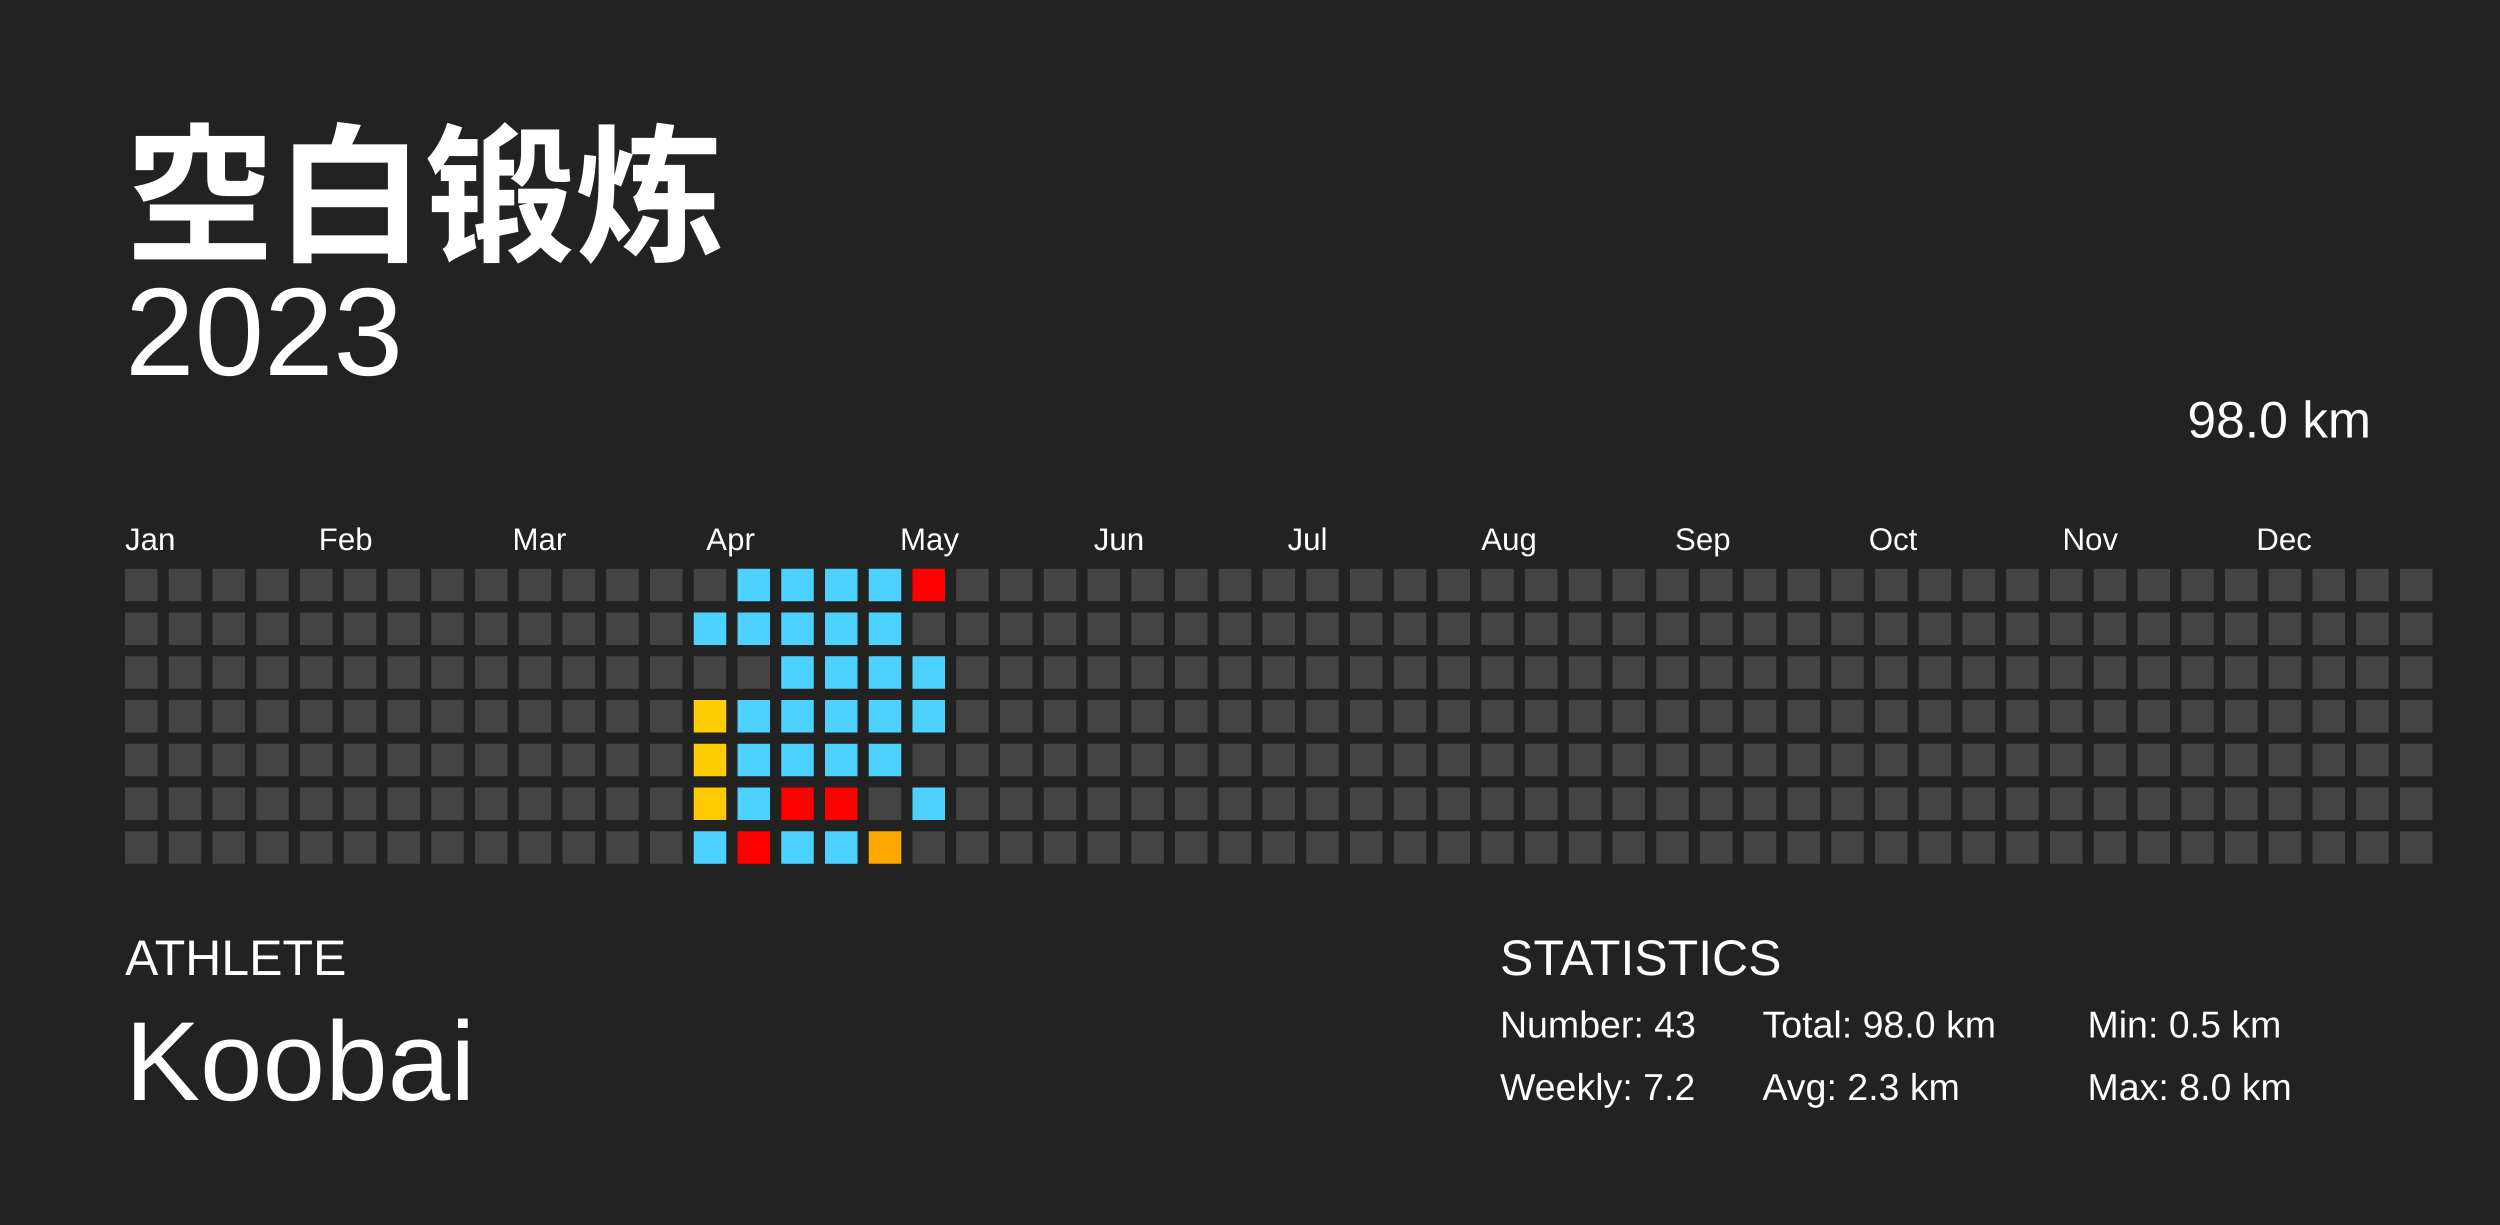
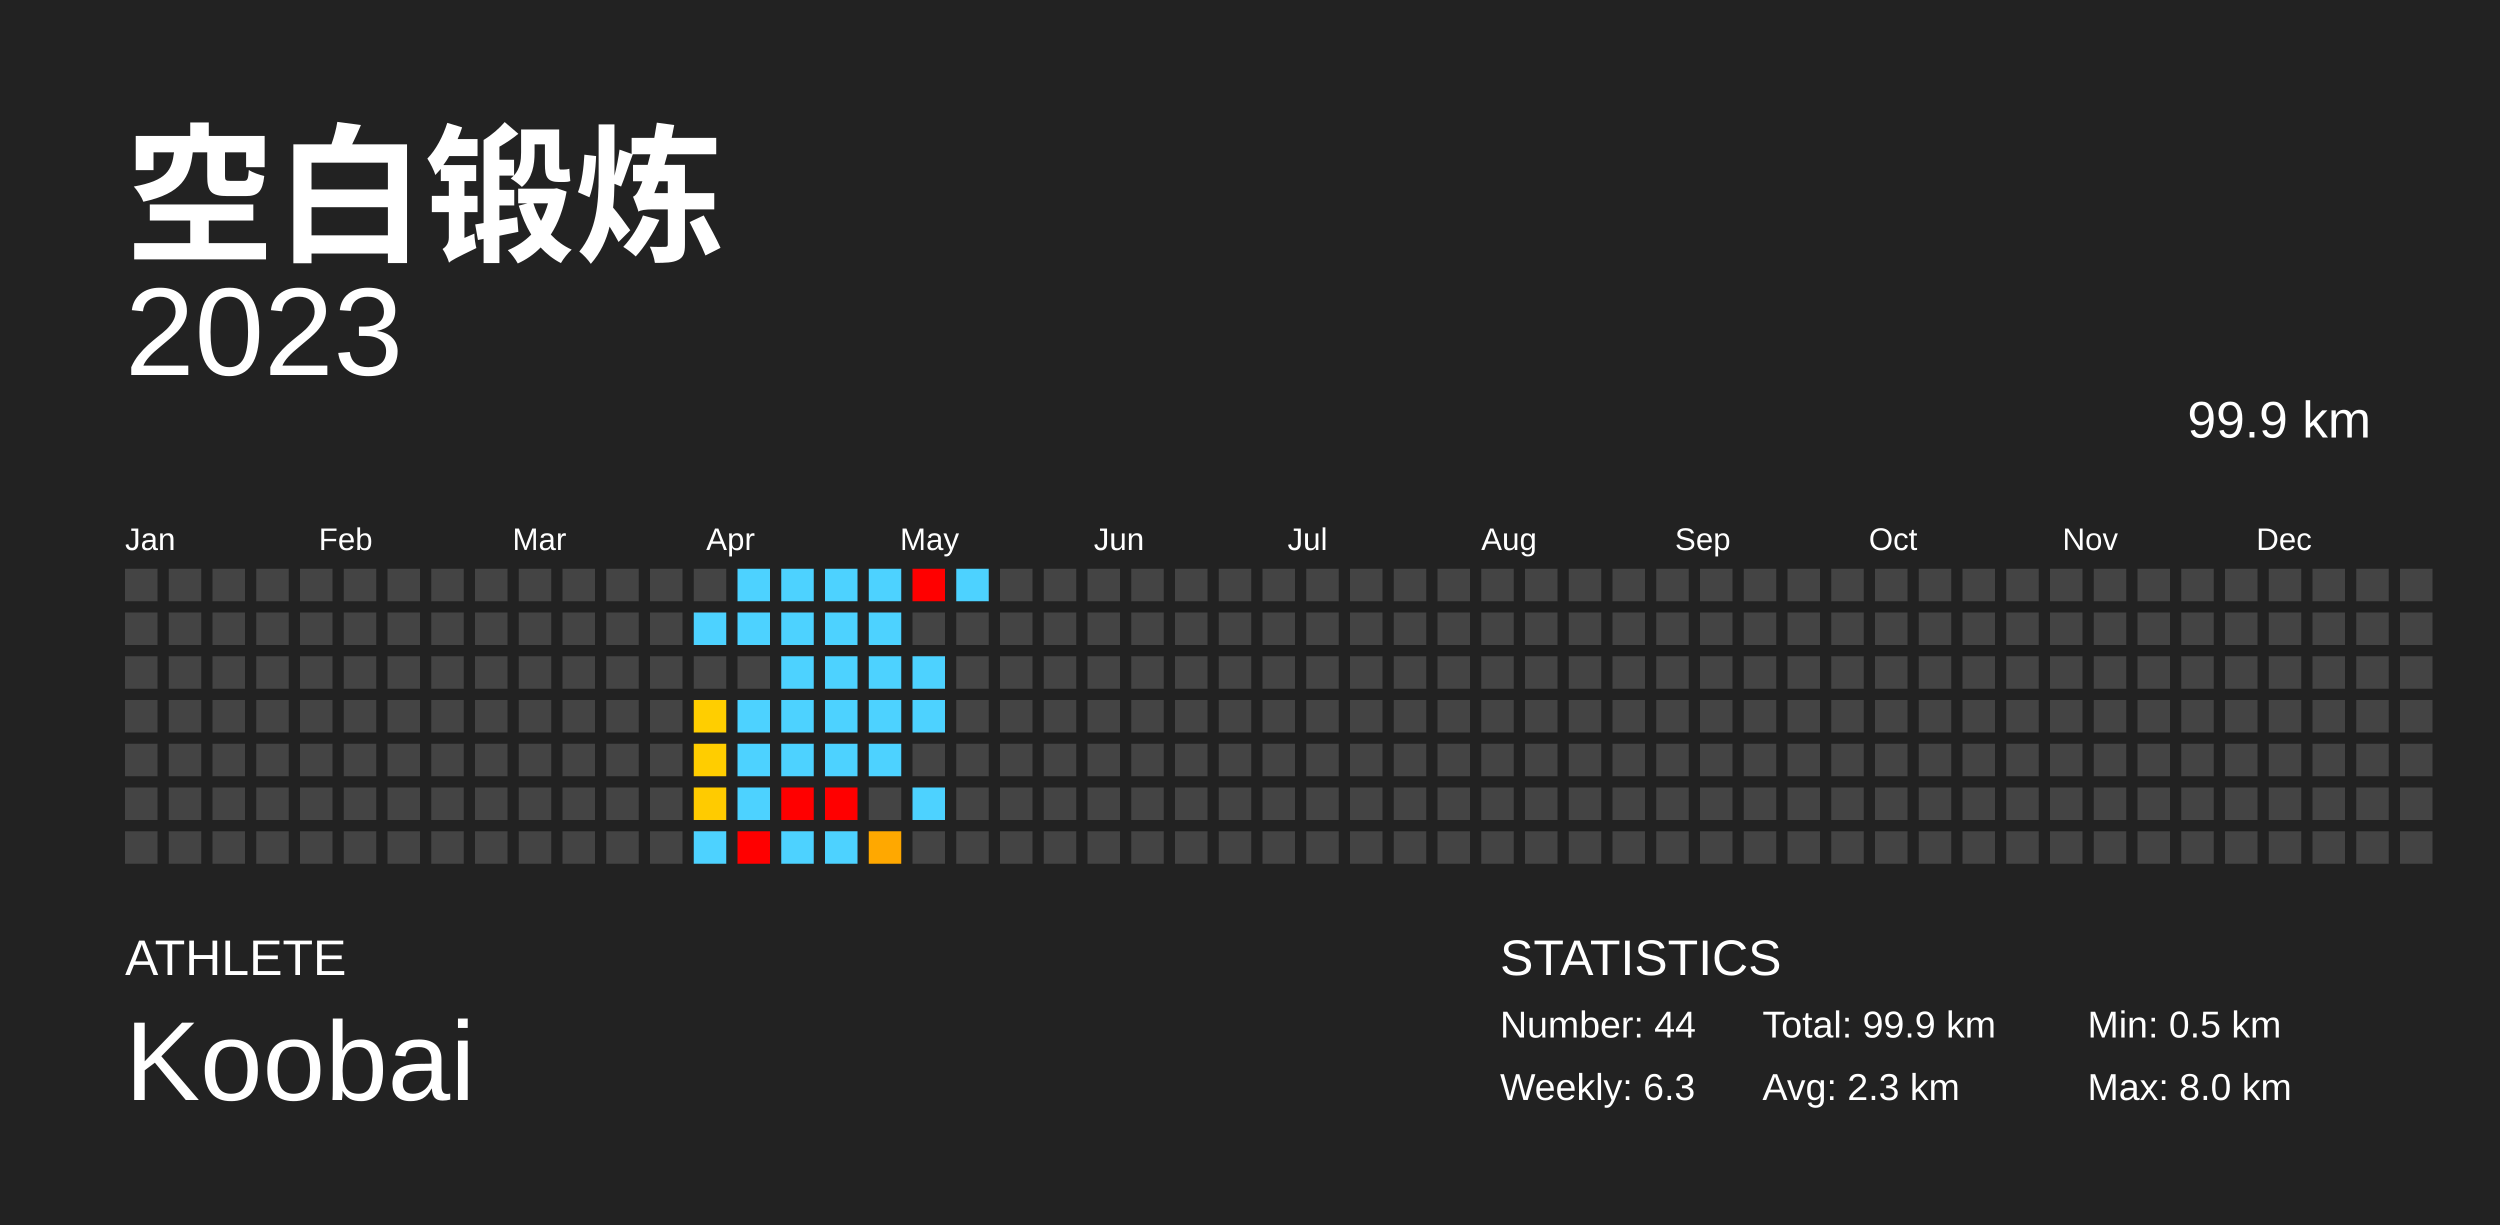
<svg xmlns="http://www.w3.org/2000/svg" baseProfile="full" height="98mm" version="1.1" viewBox="0,0,200,98" width="200mm">
  <defs />
  <rect fill="#222222" height="98" width="200" x="0" y="0" />
  <text fill="#FFFFFF" style="font-size:12px; font-family:Arial; font-weight:bold;" x="10" y="20">空白锻炼</text>
  <text fill="#FFFFFF" style="font-size:4px; font-family:Arial" x="10" y="78">ATHLETE</text>
  <text fill="#FFFFFF" style="font-size:9px; font-family:Arial" x="10" y="88">Koobai</text>
  <text fill="#FFFFFF" style="font-size:4px; font-family:Arial" x="120" y="78">STATISTICS</text>
-   <text fill="#FFFFFF" style="font-size:3px; font-family:Arial" x="120" y="83">Number: 43</text>
-   <text fill="#FFFFFF" style="font-size:3px; font-family:Arial" x="120" y="88">Weekly: 7.2</text>
-   <text fill="#FFFFFF" style="font-size:3px; font-family:Arial" x="141" y="83">Total: 98.0 km</text>
+   <text fill="#FFFFFF" style="font-size:3px; font-family:Arial" x="120" y="83">Number: 44</text>
+   <text fill="#FFFFFF" style="font-size:3px; font-family:Arial" x="120" y="88">Weekly: 6.3</text>
+   <text fill="#FFFFFF" style="font-size:3px; font-family:Arial" x="141" y="83">Total: 99.9 km</text>
  <text fill="#FFFFFF" style="font-size:3px; font-family:Arial" x="141" y="88">Avg: 2.3 km</text>
  <text fill="#FFFFFF" style="font-size:3px; font-family:Arial" x="167" y="83">Min: 0.5 km</text>
  <text fill="#FFFFFF" style="font-size:3px; font-family:Arial" x="167" y="88">Max: 8.0 km</text>
  <text alignment-baseline="hanging" fill="#FFFFFF" style="font-size:10.0px; font-family:Arial;" x="10" y="30">2023</text>
-   <text alignment-baseline="hanging" fill="#FFFFFF" style="font-size:4.125px; font-family:Arial;" x="175" y="35">98.0 km</text>
+   <text alignment-baseline="hanging" fill="#FFFFFF" style="font-size:4.125px; font-family:Arial;" x="175" y="35">99.9 km</text>
  <text fill="#FFFFFF" style="font-size:2.5px; font-family:Arial" x="10.0" y="44">Jan</text>
  <text fill="#FFFFFF" style="font-size:2.5px; font-family:Arial" x="25.5" y="44">Feb</text>
  <text fill="#FFFFFF" style="font-size:2.5px; font-family:Arial" x="41.0" y="44">Mar</text>
  <text fill="#FFFFFF" style="font-size:2.5px; font-family:Arial" x="56.5" y="44">Apr</text>
  <text fill="#FFFFFF" style="font-size:2.5px; font-family:Arial" x="72.0" y="44">May</text>
  <text fill="#FFFFFF" style="font-size:2.5px; font-family:Arial" x="87.5" y="44">Jun</text>
  <text fill="#FFFFFF" style="font-size:2.5px; font-family:Arial" x="103.0" y="44">Jul</text>
  <text fill="#FFFFFF" style="font-size:2.5px; font-family:Arial" x="118.5" y="44">Aug</text>
  <text fill="#FFFFFF" style="font-size:2.5px; font-family:Arial" x="134.0" y="44">Sep</text>
  <text fill="#FFFFFF" style="font-size:2.5px; font-family:Arial" x="149.5" y="44">Oct</text>
  <text fill="#FFFFFF" style="font-size:2.5px; font-family:Arial" x="165.0" y="44">Nov</text>
  <text fill="#FFFFFF" style="font-size:2.5px; font-family:Arial" x="180.5" y="44">Dec</text>
  <rect fill="#444444" height="2.6" width="2.6" x="10.0" y="45.5" />
  <rect fill="#444444" height="2.6" width="2.6" x="10.0" y="49.0" />
  <rect fill="#444444" height="2.6" width="2.6" x="10.0" y="52.5" />
  <rect fill="#444444" height="2.6" width="2.6" x="10.0" y="56.0" />
  <rect fill="#444444" height="2.6" width="2.6" x="10.0" y="59.5" />
  <rect fill="#444444" height="2.6" width="2.6" x="10.0" y="63.0" />
  <rect fill="#444444" height="2.6" width="2.6" x="10.0" y="66.5" />
  <rect fill="#444444" height="2.6" width="2.6" x="13.5" y="45.5" />
  <rect fill="#444444" height="2.6" width="2.6" x="13.5" y="49.0" />
  <rect fill="#444444" height="2.6" width="2.6" x="13.5" y="52.5" />
  <rect fill="#444444" height="2.6" width="2.6" x="13.5" y="56.0" />
  <rect fill="#444444" height="2.6" width="2.6" x="13.5" y="59.5" />
  <rect fill="#444444" height="2.6" width="2.6" x="13.5" y="63.0" />
  <rect fill="#444444" height="2.6" width="2.6" x="13.5" y="66.5" />
  <rect fill="#444444" height="2.6" width="2.6" x="17.0" y="45.5" />
  <rect fill="#444444" height="2.6" width="2.6" x="17.0" y="49.0" />
  <rect fill="#444444" height="2.6" width="2.6" x="17.0" y="52.5" />
  <rect fill="#444444" height="2.6" width="2.6" x="17.0" y="56.0" />
  <rect fill="#444444" height="2.6" width="2.6" x="17.0" y="59.5" />
  <rect fill="#444444" height="2.6" width="2.6" x="17.0" y="63.0" />
  <rect fill="#444444" height="2.6" width="2.6" x="17.0" y="66.5" />
  <rect fill="#444444" height="2.6" width="2.6" x="20.5" y="45.5" />
  <rect fill="#444444" height="2.6" width="2.6" x="20.5" y="49.0" />
  <rect fill="#444444" height="2.6" width="2.6" x="20.5" y="52.5" />
  <rect fill="#444444" height="2.6" width="2.6" x="20.5" y="56.0" />
  <rect fill="#444444" height="2.6" width="2.6" x="20.5" y="59.5" />
  <rect fill="#444444" height="2.6" width="2.6" x="20.5" y="63.0" />
  <rect fill="#444444" height="2.6" width="2.6" x="20.5" y="66.5" />
  <rect fill="#444444" height="2.6" width="2.6" x="24.0" y="45.5" />
  <rect fill="#444444" height="2.6" width="2.6" x="24.0" y="49.0" />
  <rect fill="#444444" height="2.6" width="2.6" x="24.0" y="52.5" />
  <rect fill="#444444" height="2.6" width="2.6" x="24.0" y="56.0" />
  <rect fill="#444444" height="2.6" width="2.6" x="24.0" y="59.5" />
  <rect fill="#444444" height="2.6" width="2.6" x="24.0" y="63.0" />
  <rect fill="#444444" height="2.6" width="2.6" x="24.0" y="66.5" />
  <rect fill="#444444" height="2.6" width="2.6" x="27.5" y="45.5" />
  <rect fill="#444444" height="2.6" width="2.6" x="27.5" y="49.0" />
  <rect fill="#444444" height="2.6" width="2.6" x="27.5" y="52.5" />
  <rect fill="#444444" height="2.6" width="2.6" x="27.5" y="56.0" />
  <rect fill="#444444" height="2.6" width="2.6" x="27.5" y="59.5" />
  <rect fill="#444444" height="2.6" width="2.6" x="27.5" y="63.0" />
  <rect fill="#444444" height="2.6" width="2.6" x="27.5" y="66.5" />
  <rect fill="#444444" height="2.6" width="2.6" x="31.0" y="45.5" />
  <rect fill="#444444" height="2.6" width="2.6" x="31.0" y="49.0" />
  <rect fill="#444444" height="2.6" width="2.6" x="31.0" y="52.5" />
  <rect fill="#444444" height="2.6" width="2.6" x="31.0" y="56.0" />
  <rect fill="#444444" height="2.6" width="2.6" x="31.0" y="59.5" />
  <rect fill="#444444" height="2.6" width="2.6" x="31.0" y="63.0" />
  <rect fill="#444444" height="2.6" width="2.6" x="31.0" y="66.5" />
  <rect fill="#444444" height="2.6" width="2.6" x="34.5" y="45.5" />
  <rect fill="#444444" height="2.6" width="2.6" x="34.5" y="49.0" />
  <rect fill="#444444" height="2.6" width="2.6" x="34.5" y="52.5" />
  <rect fill="#444444" height="2.6" width="2.6" x="34.5" y="56.0" />
  <rect fill="#444444" height="2.6" width="2.6" x="34.5" y="59.5" />
  <rect fill="#444444" height="2.6" width="2.6" x="34.5" y="63.0" />
  <rect fill="#444444" height="2.6" width="2.6" x="34.5" y="66.5" />
  <rect fill="#444444" height="2.6" width="2.6" x="38.0" y="45.5" />
  <rect fill="#444444" height="2.6" width="2.6" x="38.0" y="49.0" />
  <rect fill="#444444" height="2.6" width="2.6" x="38.0" y="52.5" />
  <rect fill="#444444" height="2.6" width="2.6" x="38.0" y="56.0" />
  <rect fill="#444444" height="2.6" width="2.6" x="38.0" y="59.5" />
  <rect fill="#444444" height="2.6" width="2.6" x="38.0" y="63.0" />
  <rect fill="#444444" height="2.6" width="2.6" x="38.0" y="66.5" />
  <rect fill="#444444" height="2.6" width="2.6" x="41.5" y="45.5" />
  <rect fill="#444444" height="2.6" width="2.6" x="41.5" y="49.0" />
  <rect fill="#444444" height="2.6" width="2.6" x="41.5" y="52.5" />
  <rect fill="#444444" height="2.6" width="2.6" x="41.5" y="56.0" />
  <rect fill="#444444" height="2.6" width="2.6" x="41.5" y="59.5" />
  <rect fill="#444444" height="2.6" width="2.6" x="41.5" y="63.0" />
  <rect fill="#444444" height="2.6" width="2.6" x="41.5" y="66.5" />
  <rect fill="#444444" height="2.6" width="2.6" x="45.0" y="45.5" />
  <rect fill="#444444" height="2.6" width="2.6" x="45.0" y="49.0" />
  <rect fill="#444444" height="2.6" width="2.6" x="45.0" y="52.5" />
  <rect fill="#444444" height="2.6" width="2.6" x="45.0" y="56.0" />
  <rect fill="#444444" height="2.6" width="2.6" x="45.0" y="59.5" />
  <rect fill="#444444" height="2.6" width="2.6" x="45.0" y="63.0" />
  <rect fill="#444444" height="2.6" width="2.6" x="45.0" y="66.5" />
  <rect fill="#444444" height="2.6" width="2.6" x="48.5" y="45.5" />
  <rect fill="#444444" height="2.6" width="2.6" x="48.5" y="49.0" />
  <rect fill="#444444" height="2.6" width="2.6" x="48.5" y="52.5" />
  <rect fill="#444444" height="2.6" width="2.6" x="48.5" y="56.0" />
  <rect fill="#444444" height="2.6" width="2.6" x="48.5" y="59.5" />
  <rect fill="#444444" height="2.6" width="2.6" x="48.5" y="63.0" />
  <rect fill="#444444" height="2.6" width="2.6" x="48.5" y="66.5" />
  <rect fill="#444444" height="2.6" width="2.6" x="52.0" y="45.5" />
  <rect fill="#444444" height="2.6" width="2.6" x="52.0" y="49.0" />
  <rect fill="#444444" height="2.6" width="2.6" x="52.0" y="52.5" />
  <rect fill="#444444" height="2.6" width="2.6" x="52.0" y="56.0" />
  <rect fill="#444444" height="2.6" width="2.6" x="52.0" y="59.5" />
  <rect fill="#444444" height="2.6" width="2.6" x="52.0" y="63.0" />
  <rect fill="#444444" height="2.6" width="2.6" x="52.0" y="66.5" />
  <rect fill="#444444" height="2.6" width="2.6" x="55.5" y="45.5" />
  <rect fill="#4dd2ff" height="2.6" width="2.6" x="55.5" y="49.0" />
  <rect fill="#444444" height="2.6" width="2.6" x="55.5" y="52.5" />
  <rect fill="#ffce00" height="2.6" width="2.6" x="55.5" y="56.0" />
  <rect fill="#ffcd00" height="2.6" width="2.6" x="55.5" y="59.5" />
  <rect fill="#ffcb00" height="2.6" width="2.6" x="55.5" y="63.0" />
  <rect fill="#4dd2ff" height="2.6" width="2.6" x="55.5" y="66.5" />
  <rect fill="#4dd2ff" height="2.6" width="2.6" x="59.0" y="45.5" />
  <rect fill="#4dd2ff" height="2.6" width="2.6" x="59.0" y="49.0" />
  <rect fill="#444444" height="2.6" width="2.6" x="59.0" y="52.5" />
  <rect fill="#4dd2ff" height="2.6" width="2.6" x="59.0" y="56.0" />
  <rect fill="#4dd2ff" height="2.6" width="2.6" x="59.0" y="59.5" />
  <rect fill="#4dd2ff" height="2.6" width="2.6" x="59.0" y="63.0" />
  <rect fill="red" height="2.6" width="2.6" x="59.0" y="66.5" />
  <rect fill="#4dd2ff" height="2.6" width="2.6" x="62.5" y="45.5" />
  <rect fill="#4dd2ff" height="2.6" width="2.6" x="62.5" y="49.0" />
  <rect fill="#4dd2ff" height="2.6" width="2.6" x="62.5" y="52.5" />
  <rect fill="#4dd2ff" height="2.6" width="2.6" x="62.5" y="56.0" />
  <rect fill="#4dd2ff" height="2.6" width="2.6" x="62.5" y="59.5" />
  <rect fill="red" height="2.6" width="2.6" x="62.5" y="63.0" />
  <rect fill="#4dd2ff" height="2.6" width="2.6" x="62.5" y="66.5" />
  <rect fill="#4dd2ff" height="2.6" width="2.6" x="66.0" y="45.5" />
  <rect fill="#4dd2ff" height="2.6" width="2.6" x="66.0" y="49.0" />
  <rect fill="#4dd2ff" height="2.6" width="2.6" x="66.0" y="52.5" />
  <rect fill="#4dd2ff" height="2.6" width="2.6" x="66.0" y="56.0" />
  <rect fill="#4dd2ff" height="2.6" width="2.6" x="66.0" y="59.5" />
  <rect fill="red" height="2.6" width="2.6" x="66.0" y="63.0" />
  <rect fill="#4dd2ff" height="2.6" width="2.6" x="66.0" y="66.5" />
  <rect fill="#4dd2ff" height="2.6" width="2.6" x="69.5" y="45.5" />
  <rect fill="#4dd2ff" height="2.6" width="2.6" x="69.5" y="49.0" />
  <rect fill="#4dd2ff" height="2.6" width="2.6" x="69.5" y="52.5" />
  <rect fill="#4dd2ff" height="2.6" width="2.6" x="69.5" y="56.0" />
  <rect fill="#4dd2ff" height="2.6" width="2.6" x="69.5" y="59.5" />
  <rect fill="#444444" height="2.6" width="2.6" x="69.5" y="63.0" />
  <rect fill="#ffa800" height="2.6" width="2.6" x="69.5" y="66.5" />
  <rect fill="red" height="2.6" width="2.6" x="73.0" y="45.5" />
  <rect fill="#444444" height="2.6" width="2.6" x="73.0" y="49.0" />
  <rect fill="#4dd2ff" height="2.6" width="2.6" x="73.0" y="52.5" />
  <rect fill="#4dd2ff" height="2.6" width="2.6" x="73.0" y="56.0" />
  <rect fill="#444444" height="2.6" width="2.6" x="73.0" y="59.5" />
  <rect fill="#4dd2ff" height="2.6" width="2.6" x="73.0" y="63.0" />
  <rect fill="#444444" height="2.6" width="2.6" x="73.0" y="66.5" />
-   <rect fill="#444444" height="2.6" width="2.6" x="76.5" y="45.5" />
+   <rect fill="#4dd2ff" height="2.6" width="2.6" x="76.5" y="45.5" />
  <rect fill="#444444" height="2.6" width="2.6" x="76.5" y="49.0" />
  <rect fill="#444444" height="2.6" width="2.6" x="76.5" y="52.5" />
  <rect fill="#444444" height="2.6" width="2.6" x="76.5" y="56.0" />
  <rect fill="#444444" height="2.6" width="2.6" x="76.5" y="59.5" />
  <rect fill="#444444" height="2.6" width="2.6" x="76.5" y="63.0" />
  <rect fill="#444444" height="2.6" width="2.6" x="76.5" y="66.5" />
  <rect fill="#444444" height="2.6" width="2.6" x="80.0" y="45.5" />
  <rect fill="#444444" height="2.6" width="2.6" x="80.0" y="49.0" />
  <rect fill="#444444" height="2.6" width="2.6" x="80.0" y="52.5" />
  <rect fill="#444444" height="2.6" width="2.6" x="80.0" y="56.0" />
  <rect fill="#444444" height="2.6" width="2.6" x="80.0" y="59.5" />
  <rect fill="#444444" height="2.6" width="2.6" x="80.0" y="63.0" />
  <rect fill="#444444" height="2.6" width="2.6" x="80.0" y="66.5" />
  <rect fill="#444444" height="2.6" width="2.6" x="83.5" y="45.5" />
  <rect fill="#444444" height="2.6" width="2.6" x="83.5" y="49.0" />
  <rect fill="#444444" height="2.6" width="2.6" x="83.5" y="52.5" />
  <rect fill="#444444" height="2.6" width="2.6" x="83.5" y="56.0" />
  <rect fill="#444444" height="2.6" width="2.6" x="83.5" y="59.5" />
  <rect fill="#444444" height="2.6" width="2.6" x="83.5" y="63.0" />
  <rect fill="#444444" height="2.6" width="2.6" x="83.5" y="66.5" />
  <rect fill="#444444" height="2.6" width="2.6" x="87.0" y="45.5" />
  <rect fill="#444444" height="2.6" width="2.6" x="87.0" y="49.0" />
  <rect fill="#444444" height="2.6" width="2.6" x="87.0" y="52.5" />
  <rect fill="#444444" height="2.6" width="2.6" x="87.0" y="56.0" />
  <rect fill="#444444" height="2.6" width="2.6" x="87.0" y="59.5" />
  <rect fill="#444444" height="2.6" width="2.6" x="87.0" y="63.0" />
  <rect fill="#444444" height="2.6" width="2.6" x="87.0" y="66.5" />
  <rect fill="#444444" height="2.6" width="2.6" x="90.5" y="45.5" />
  <rect fill="#444444" height="2.6" width="2.6" x="90.5" y="49.0" />
  <rect fill="#444444" height="2.6" width="2.6" x="90.5" y="52.5" />
  <rect fill="#444444" height="2.6" width="2.6" x="90.5" y="56.0" />
  <rect fill="#444444" height="2.6" width="2.6" x="90.5" y="59.5" />
  <rect fill="#444444" height="2.6" width="2.6" x="90.5" y="63.0" />
  <rect fill="#444444" height="2.6" width="2.6" x="90.5" y="66.5" />
  <rect fill="#444444" height="2.6" width="2.6" x="94.0" y="45.5" />
  <rect fill="#444444" height="2.6" width="2.6" x="94.0" y="49.0" />
  <rect fill="#444444" height="2.6" width="2.6" x="94.0" y="52.5" />
  <rect fill="#444444" height="2.6" width="2.6" x="94.0" y="56.0" />
  <rect fill="#444444" height="2.6" width="2.6" x="94.0" y="59.5" />
  <rect fill="#444444" height="2.6" width="2.6" x="94.0" y="63.0" />
  <rect fill="#444444" height="2.6" width="2.6" x="94.0" y="66.5" />
  <rect fill="#444444" height="2.6" width="2.6" x="97.5" y="45.5" />
  <rect fill="#444444" height="2.6" width="2.6" x="97.5" y="49.0" />
  <rect fill="#444444" height="2.6" width="2.6" x="97.5" y="52.5" />
  <rect fill="#444444" height="2.6" width="2.6" x="97.5" y="56.0" />
  <rect fill="#444444" height="2.6" width="2.6" x="97.5" y="59.5" />
  <rect fill="#444444" height="2.6" width="2.6" x="97.5" y="63.0" />
  <rect fill="#444444" height="2.6" width="2.6" x="97.5" y="66.5" />
  <rect fill="#444444" height="2.6" width="2.6" x="101.0" y="45.5" />
  <rect fill="#444444" height="2.6" width="2.6" x="101.0" y="49.0" />
  <rect fill="#444444" height="2.6" width="2.6" x="101.0" y="52.5" />
  <rect fill="#444444" height="2.6" width="2.6" x="101.0" y="56.0" />
  <rect fill="#444444" height="2.6" width="2.6" x="101.0" y="59.5" />
  <rect fill="#444444" height="2.6" width="2.6" x="101.0" y="63.0" />
  <rect fill="#444444" height="2.6" width="2.6" x="101.0" y="66.5" />
  <rect fill="#444444" height="2.6" width="2.6" x="104.5" y="45.5" />
  <rect fill="#444444" height="2.6" width="2.6" x="104.5" y="49.0" />
  <rect fill="#444444" height="2.6" width="2.6" x="104.5" y="52.5" />
  <rect fill="#444444" height="2.6" width="2.6" x="104.5" y="56.0" />
  <rect fill="#444444" height="2.6" width="2.6" x="104.5" y="59.5" />
  <rect fill="#444444" height="2.6" width="2.6" x="104.5" y="63.0" />
  <rect fill="#444444" height="2.6" width="2.6" x="104.5" y="66.5" />
  <rect fill="#444444" height="2.6" width="2.6" x="108.0" y="45.5" />
  <rect fill="#444444" height="2.6" width="2.6" x="108.0" y="49.0" />
  <rect fill="#444444" height="2.6" width="2.6" x="108.0" y="52.5" />
  <rect fill="#444444" height="2.6" width="2.6" x="108.0" y="56.0" />
  <rect fill="#444444" height="2.6" width="2.6" x="108.0" y="59.5" />
  <rect fill="#444444" height="2.6" width="2.6" x="108.0" y="63.0" />
  <rect fill="#444444" height="2.6" width="2.6" x="108.0" y="66.5" />
  <rect fill="#444444" height="2.6" width="2.6" x="111.5" y="45.5" />
  <rect fill="#444444" height="2.6" width="2.6" x="111.5" y="49.0" />
  <rect fill="#444444" height="2.6" width="2.6" x="111.5" y="52.5" />
  <rect fill="#444444" height="2.6" width="2.6" x="111.5" y="56.0" />
  <rect fill="#444444" height="2.6" width="2.6" x="111.5" y="59.5" />
  <rect fill="#444444" height="2.6" width="2.6" x="111.5" y="63.0" />
  <rect fill="#444444" height="2.6" width="2.6" x="111.5" y="66.5" />
  <rect fill="#444444" height="2.6" width="2.6" x="115.0" y="45.5" />
  <rect fill="#444444" height="2.6" width="2.6" x="115.0" y="49.0" />
  <rect fill="#444444" height="2.6" width="2.6" x="115.0" y="52.5" />
  <rect fill="#444444" height="2.6" width="2.6" x="115.0" y="56.0" />
  <rect fill="#444444" height="2.6" width="2.6" x="115.0" y="59.5" />
  <rect fill="#444444" height="2.6" width="2.6" x="115.0" y="63.0" />
  <rect fill="#444444" height="2.6" width="2.6" x="115.0" y="66.5" />
  <rect fill="#444444" height="2.6" width="2.6" x="118.5" y="45.5" />
  <rect fill="#444444" height="2.6" width="2.6" x="118.5" y="49.0" />
  <rect fill="#444444" height="2.6" width="2.6" x="118.5" y="52.5" />
  <rect fill="#444444" height="2.6" width="2.6" x="118.5" y="56.0" />
  <rect fill="#444444" height="2.6" width="2.6" x="118.5" y="59.5" />
  <rect fill="#444444" height="2.6" width="2.6" x="118.5" y="63.0" />
  <rect fill="#444444" height="2.6" width="2.6" x="118.5" y="66.5" />
  <rect fill="#444444" height="2.6" width="2.6" x="122.0" y="45.5" />
  <rect fill="#444444" height="2.6" width="2.6" x="122.0" y="49.0" />
  <rect fill="#444444" height="2.6" width="2.6" x="122.0" y="52.5" />
  <rect fill="#444444" height="2.6" width="2.6" x="122.0" y="56.0" />
  <rect fill="#444444" height="2.6" width="2.6" x="122.0" y="59.5" />
  <rect fill="#444444" height="2.6" width="2.6" x="122.0" y="63.0" />
  <rect fill="#444444" height="2.6" width="2.6" x="122.0" y="66.5" />
  <rect fill="#444444" height="2.6" width="2.6" x="125.5" y="45.5" />
  <rect fill="#444444" height="2.6" width="2.6" x="125.5" y="49.0" />
  <rect fill="#444444" height="2.6" width="2.6" x="125.5" y="52.5" />
  <rect fill="#444444" height="2.6" width="2.6" x="125.5" y="56.0" />
  <rect fill="#444444" height="2.6" width="2.6" x="125.5" y="59.5" />
  <rect fill="#444444" height="2.6" width="2.6" x="125.5" y="63.0" />
  <rect fill="#444444" height="2.6" width="2.6" x="125.5" y="66.5" />
  <rect fill="#444444" height="2.6" width="2.6" x="129.0" y="45.5" />
  <rect fill="#444444" height="2.6" width="2.6" x="129.0" y="49.0" />
  <rect fill="#444444" height="2.6" width="2.6" x="129.0" y="52.5" />
  <rect fill="#444444" height="2.6" width="2.6" x="129.0" y="56.0" />
  <rect fill="#444444" height="2.6" width="2.6" x="129.0" y="59.5" />
  <rect fill="#444444" height="2.6" width="2.6" x="129.0" y="63.0" />
  <rect fill="#444444" height="2.6" width="2.6" x="129.0" y="66.5" />
  <rect fill="#444444" height="2.6" width="2.6" x="132.5" y="45.5" />
  <rect fill="#444444" height="2.6" width="2.6" x="132.5" y="49.0" />
  <rect fill="#444444" height="2.6" width="2.6" x="132.5" y="52.5" />
  <rect fill="#444444" height="2.6" width="2.6" x="132.5" y="56.0" />
  <rect fill="#444444" height="2.6" width="2.6" x="132.5" y="59.5" />
  <rect fill="#444444" height="2.6" width="2.6" x="132.5" y="63.0" />
  <rect fill="#444444" height="2.6" width="2.6" x="132.5" y="66.5" />
  <rect fill="#444444" height="2.6" width="2.6" x="136.0" y="45.5" />
  <rect fill="#444444" height="2.6" width="2.6" x="136.0" y="49.0" />
  <rect fill="#444444" height="2.6" width="2.6" x="136.0" y="52.5" />
  <rect fill="#444444" height="2.6" width="2.6" x="136.0" y="56.0" />
  <rect fill="#444444" height="2.6" width="2.6" x="136.0" y="59.5" />
  <rect fill="#444444" height="2.6" width="2.6" x="136.0" y="63.0" />
  <rect fill="#444444" height="2.6" width="2.6" x="136.0" y="66.5" />
  <rect fill="#444444" height="2.6" width="2.6" x="139.5" y="45.5" />
  <rect fill="#444444" height="2.6" width="2.6" x="139.5" y="49.0" />
  <rect fill="#444444" height="2.6" width="2.6" x="139.5" y="52.5" />
  <rect fill="#444444" height="2.6" width="2.6" x="139.5" y="56.0" />
  <rect fill="#444444" height="2.6" width="2.6" x="139.5" y="59.5" />
  <rect fill="#444444" height="2.6" width="2.6" x="139.5" y="63.0" />
  <rect fill="#444444" height="2.6" width="2.6" x="139.5" y="66.5" />
  <rect fill="#444444" height="2.6" width="2.6" x="143.0" y="45.5" />
  <rect fill="#444444" height="2.6" width="2.6" x="143.0" y="49.0" />
  <rect fill="#444444" height="2.6" width="2.6" x="143.0" y="52.5" />
  <rect fill="#444444" height="2.6" width="2.6" x="143.0" y="56.0" />
  <rect fill="#444444" height="2.6" width="2.6" x="143.0" y="59.5" />
  <rect fill="#444444" height="2.6" width="2.6" x="143.0" y="63.0" />
  <rect fill="#444444" height="2.6" width="2.6" x="143.0" y="66.5" />
  <rect fill="#444444" height="2.6" width="2.6" x="146.5" y="45.5" />
  <rect fill="#444444" height="2.6" width="2.6" x="146.5" y="49.0" />
  <rect fill="#444444" height="2.6" width="2.6" x="146.5" y="52.5" />
  <rect fill="#444444" height="2.6" width="2.6" x="146.5" y="56.0" />
  <rect fill="#444444" height="2.6" width="2.6" x="146.5" y="59.5" />
  <rect fill="#444444" height="2.6" width="2.6" x="146.5" y="63.0" />
  <rect fill="#444444" height="2.6" width="2.6" x="146.5" y="66.5" />
  <rect fill="#444444" height="2.6" width="2.6" x="150.0" y="45.5" />
  <rect fill="#444444" height="2.6" width="2.6" x="150.0" y="49.0" />
  <rect fill="#444444" height="2.6" width="2.6" x="150.0" y="52.5" />
  <rect fill="#444444" height="2.6" width="2.6" x="150.0" y="56.0" />
  <rect fill="#444444" height="2.6" width="2.6" x="150.0" y="59.5" />
  <rect fill="#444444" height="2.6" width="2.6" x="150.0" y="63.0" />
  <rect fill="#444444" height="2.6" width="2.6" x="150.0" y="66.5" />
  <rect fill="#444444" height="2.6" width="2.6" x="153.5" y="45.5" />
  <rect fill="#444444" height="2.6" width="2.6" x="153.5" y="49.0" />
  <rect fill="#444444" height="2.6" width="2.6" x="153.5" y="52.5" />
  <rect fill="#444444" height="2.6" width="2.6" x="153.5" y="56.0" />
  <rect fill="#444444" height="2.6" width="2.6" x="153.5" y="59.5" />
  <rect fill="#444444" height="2.6" width="2.6" x="153.5" y="63.0" />
  <rect fill="#444444" height="2.6" width="2.6" x="153.5" y="66.5" />
  <rect fill="#444444" height="2.6" width="2.6" x="157.0" y="45.5" />
  <rect fill="#444444" height="2.6" width="2.6" x="157.0" y="49.0" />
  <rect fill="#444444" height="2.6" width="2.6" x="157.0" y="52.5" />
  <rect fill="#444444" height="2.6" width="2.6" x="157.0" y="56.0" />
  <rect fill="#444444" height="2.6" width="2.6" x="157.0" y="59.5" />
  <rect fill="#444444" height="2.6" width="2.6" x="157.0" y="63.0" />
  <rect fill="#444444" height="2.6" width="2.6" x="157.0" y="66.5" />
  <rect fill="#444444" height="2.6" width="2.6" x="160.5" y="45.5" />
  <rect fill="#444444" height="2.6" width="2.6" x="160.5" y="49.0" />
  <rect fill="#444444" height="2.6" width="2.6" x="160.5" y="52.5" />
  <rect fill="#444444" height="2.6" width="2.6" x="160.5" y="56.0" />
  <rect fill="#444444" height="2.6" width="2.6" x="160.5" y="59.5" />
  <rect fill="#444444" height="2.6" width="2.6" x="160.5" y="63.0" />
  <rect fill="#444444" height="2.6" width="2.6" x="160.5" y="66.5" />
  <rect fill="#444444" height="2.6" width="2.6" x="164.0" y="45.5" />
  <rect fill="#444444" height="2.6" width="2.6" x="164.0" y="49.0" />
  <rect fill="#444444" height="2.6" width="2.6" x="164.0" y="52.5" />
  <rect fill="#444444" height="2.6" width="2.6" x="164.0" y="56.0" />
  <rect fill="#444444" height="2.6" width="2.6" x="164.0" y="59.5" />
  <rect fill="#444444" height="2.6" width="2.6" x="164.0" y="63.0" />
  <rect fill="#444444" height="2.6" width="2.6" x="164.0" y="66.5" />
  <rect fill="#444444" height="2.6" width="2.6" x="167.5" y="45.5" />
  <rect fill="#444444" height="2.6" width="2.6" x="167.5" y="49.0" />
  <rect fill="#444444" height="2.6" width="2.6" x="167.5" y="52.5" />
  <rect fill="#444444" height="2.6" width="2.6" x="167.5" y="56.0" />
  <rect fill="#444444" height="2.6" width="2.6" x="167.5" y="59.5" />
  <rect fill="#444444" height="2.6" width="2.6" x="167.5" y="63.0" />
  <rect fill="#444444" height="2.6" width="2.6" x="167.5" y="66.5" />
  <rect fill="#444444" height="2.6" width="2.6" x="171.0" y="45.5" />
  <rect fill="#444444" height="2.6" width="2.6" x="171.0" y="49.0" />
  <rect fill="#444444" height="2.6" width="2.6" x="171.0" y="52.5" />
  <rect fill="#444444" height="2.6" width="2.6" x="171.0" y="56.0" />
  <rect fill="#444444" height="2.6" width="2.6" x="171.0" y="59.5" />
  <rect fill="#444444" height="2.6" width="2.6" x="171.0" y="63.0" />
  <rect fill="#444444" height="2.6" width="2.6" x="171.0" y="66.5" />
  <rect fill="#444444" height="2.6" width="2.6" x="174.5" y="45.5" />
  <rect fill="#444444" height="2.6" width="2.6" x="174.5" y="49.0" />
  <rect fill="#444444" height="2.6" width="2.6" x="174.5" y="52.5" />
  <rect fill="#444444" height="2.6" width="2.6" x="174.5" y="56.0" />
  <rect fill="#444444" height="2.6" width="2.6" x="174.5" y="59.5" />
  <rect fill="#444444" height="2.6" width="2.6" x="174.5" y="63.0" />
  <rect fill="#444444" height="2.6" width="2.6" x="174.5" y="66.5" />
  <rect fill="#444444" height="2.6" width="2.6" x="178.0" y="45.5" />
  <rect fill="#444444" height="2.6" width="2.6" x="178.0" y="49.0" />
  <rect fill="#444444" height="2.6" width="2.6" x="178.0" y="52.5" />
  <rect fill="#444444" height="2.6" width="2.6" x="178.0" y="56.0" />
  <rect fill="#444444" height="2.6" width="2.6" x="178.0" y="59.5" />
  <rect fill="#444444" height="2.6" width="2.6" x="178.0" y="63.0" />
  <rect fill="#444444" height="2.6" width="2.6" x="178.0" y="66.5" />
  <rect fill="#444444" height="2.6" width="2.6" x="181.5" y="45.5" />
  <rect fill="#444444" height="2.6" width="2.6" x="181.5" y="49.0" />
  <rect fill="#444444" height="2.6" width="2.6" x="181.5" y="52.5" />
  <rect fill="#444444" height="2.6" width="2.6" x="181.5" y="56.0" />
  <rect fill="#444444" height="2.6" width="2.6" x="181.5" y="59.5" />
  <rect fill="#444444" height="2.6" width="2.6" x="181.5" y="63.0" />
  <rect fill="#444444" height="2.6" width="2.6" x="181.5" y="66.5" />
  <rect fill="#444444" height="2.6" width="2.6" x="185.0" y="45.5" />
  <rect fill="#444444" height="2.6" width="2.6" x="185.0" y="49.0" />
  <rect fill="#444444" height="2.6" width="2.6" x="185.0" y="52.5" />
  <rect fill="#444444" height="2.6" width="2.6" x="185.0" y="56.0" />
  <rect fill="#444444" height="2.6" width="2.6" x="185.0" y="59.5" />
  <rect fill="#444444" height="2.6" width="2.6" x="185.0" y="63.0" />
  <rect fill="#444444" height="2.6" width="2.6" x="185.0" y="66.5" />
  <rect fill="#444444" height="2.6" width="2.6" x="188.5" y="45.5" />
  <rect fill="#444444" height="2.6" width="2.6" x="188.5" y="49.0" />
  <rect fill="#444444" height="2.6" width="2.6" x="188.5" y="52.5" />
  <rect fill="#444444" height="2.6" width="2.6" x="188.5" y="56.0" />
  <rect fill="#444444" height="2.6" width="2.6" x="188.5" y="59.5" />
  <rect fill="#444444" height="2.6" width="2.6" x="188.5" y="63.0" />
  <rect fill="#444444" height="2.6" width="2.6" x="188.5" y="66.5" />
  <rect fill="#444444" height="2.6" width="2.6" x="192.0" y="45.5" />
  <rect fill="#444444" height="2.6" width="2.6" x="192.0" y="49.0" />
  <rect fill="#444444" height="2.6" width="2.6" x="192.0" y="52.5" />
  <rect fill="#444444" height="2.6" width="2.6" x="192.0" y="56.0" />
  <rect fill="#444444" height="2.6" width="2.6" x="192.0" y="59.5" />
  <rect fill="#444444" height="2.6" width="2.6" x="192.0" y="63.0" />
  <rect fill="#444444" height="2.6" width="2.6" x="192.0" y="66.5" />
</svg>
